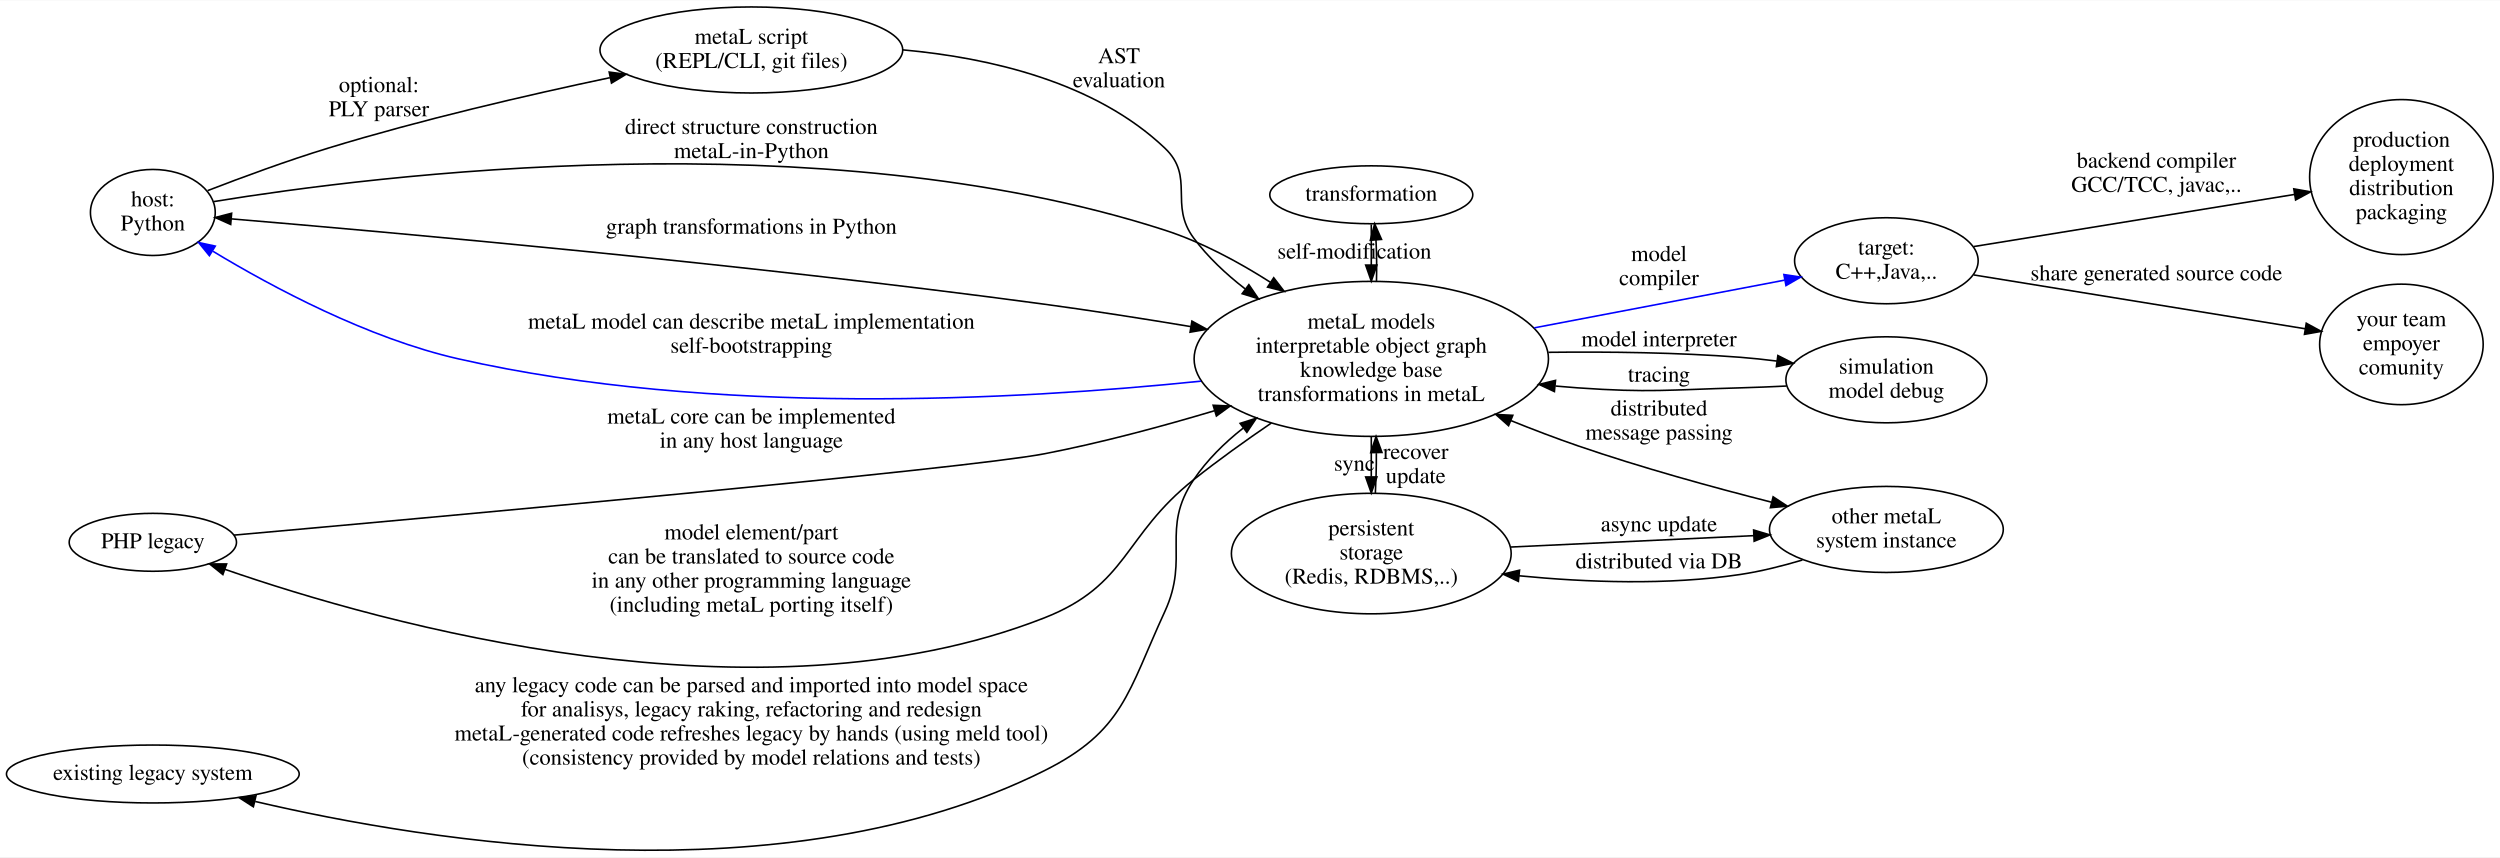
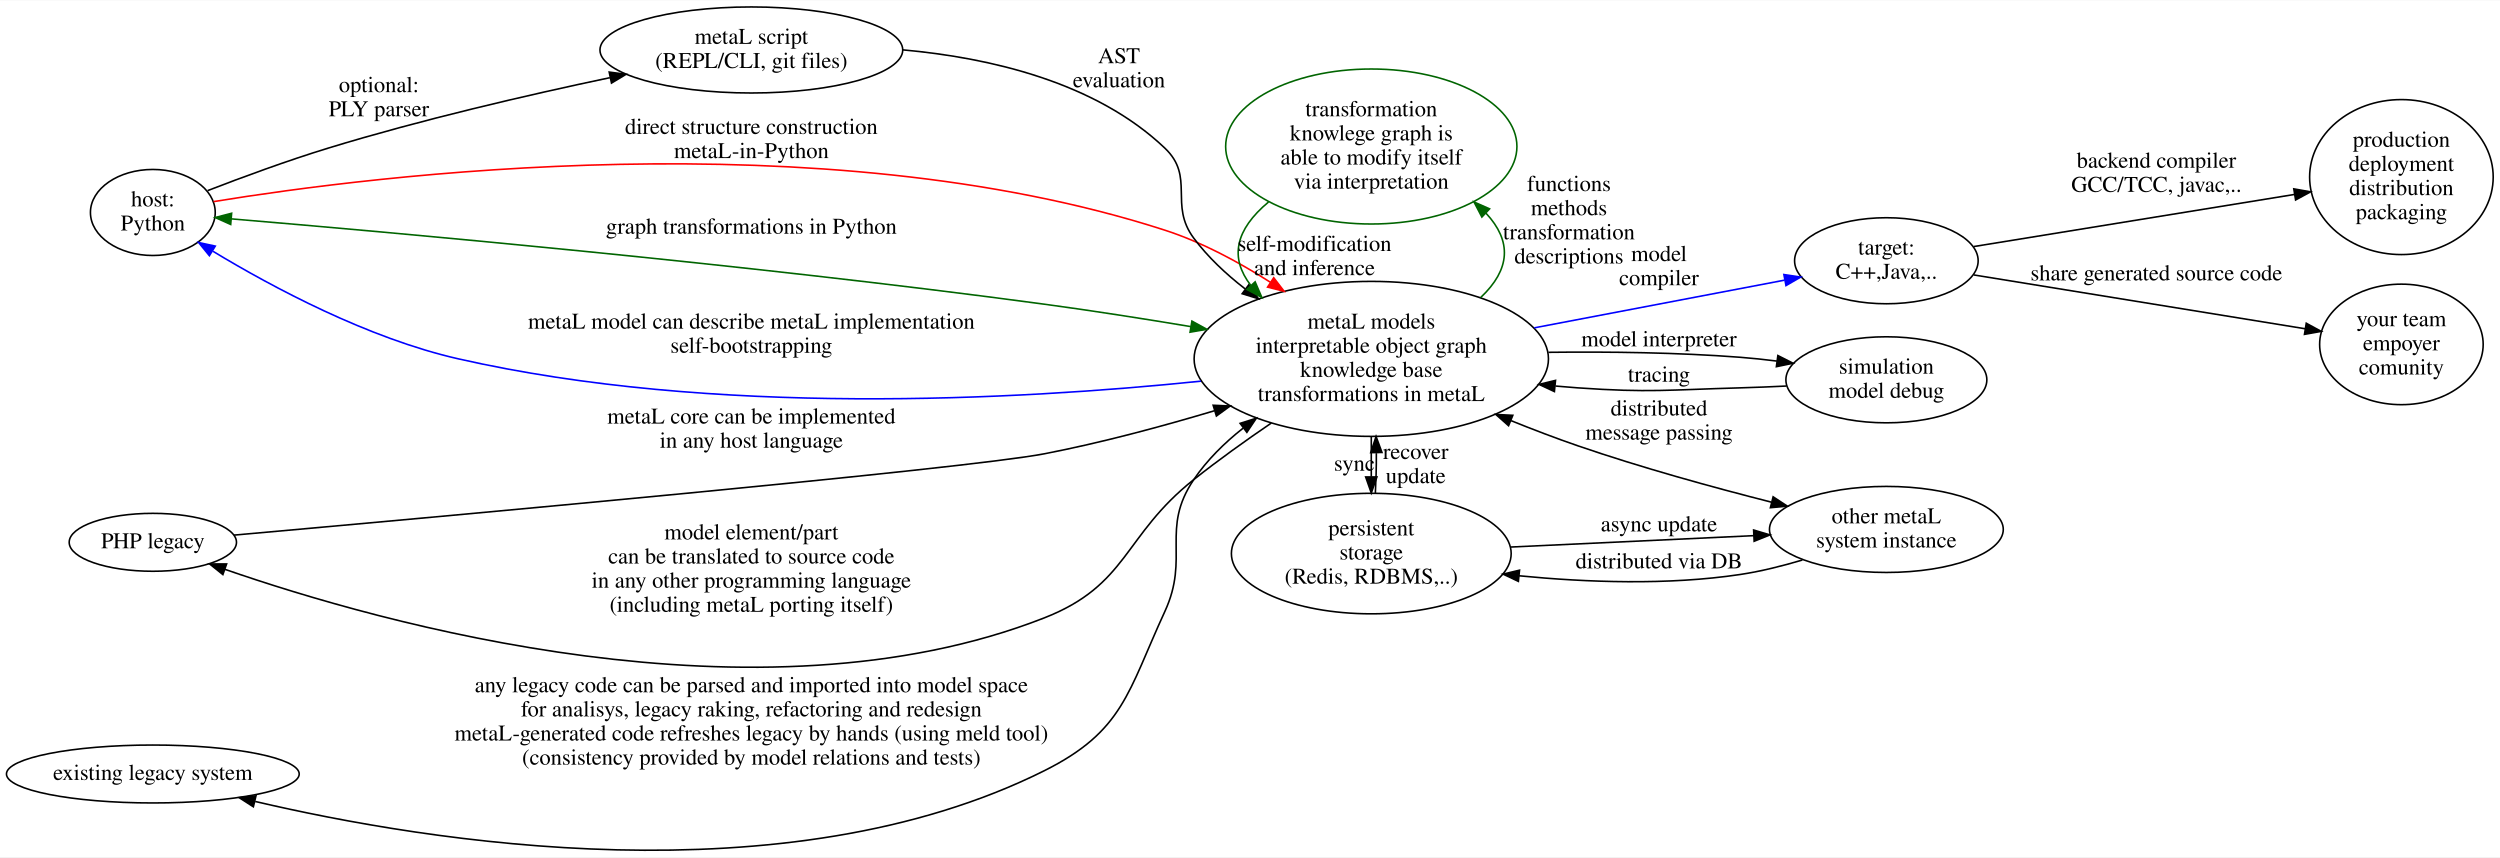
<svg xmlns="http://www.w3.org/2000/svg" width="1554pt" height="533pt" viewBox="0.00 0.00 1553.82 532.56">
  <g id="graph0" class="graph" transform="scale(1 1) rotate(0) translate(4 528.5561)">
    <polygon fill="#ffffff" stroke="transparent" points="-4,4 -4,-528.556 1549.816,-528.556 1549.816,4 -4,4" />
    <g id="node1" class="node">
      <ellipse fill="none" stroke="#000000" cx="90.992" cy="-396.686" rx="38.782" ry="26.741" />
      <text text-anchor="middle" x="90.992" y="-400.486" font-family="Times,serif" font-size="14.00" fill="#000000">host:</text>
      <text text-anchor="middle" x="90.992" y="-385.486" font-family="Times,serif" font-size="14.00" fill="#000000">Python</text>
    </g>
    <g id="node2" class="node">
      <ellipse fill="none" stroke="#000000" cx="462.984" cy="-497.686" rx="94.09" ry="26.741" />
      <text text-anchor="middle" x="462.984" y="-501.486" font-family="Times,serif" font-size="14.00" fill="#000000">metaL script</text>
      <text text-anchor="middle" x="462.984" y="-486.486" font-family="Times,serif" font-size="14.00" fill="#000000">(REPL/CLI, git files)</text>
    </g>
    <g id="edge1" class="edge">
      <path fill="none" stroke="#000000" d="M125.027,-410.27C146.359,-418.511 174.542,-428.902 199.984,-436.686 257.551,-454.299 323.554,-469.593 375.039,-480.462" />
      <polygon fill="#000000" stroke="#000000" points="374.63,-483.952 385.135,-482.576 376.065,-477.101 374.63,-483.952" />
      <text text-anchor="middle" x="231.484" y="-471.486" font-family="Times,serif" font-size="14.00" fill="#000000">optional:</text>
      <text text-anchor="middle" x="231.484" y="-456.486" font-family="Times,serif" font-size="14.00" fill="#000000">PLY parser</text>
    </g>
    <g id="node3" class="node">
      <ellipse fill="none" stroke="#000000" cx="848.293" cy="-305.686" rx="110.118" ry="48.167" />
      <text text-anchor="middle" x="848.293" y="-324.486" font-family="Times,serif" font-size="14.00" fill="#000000">metaL models</text>
      <text text-anchor="middle" x="848.293" y="-309.486" font-family="Times,serif" font-size="14.00" fill="#000000">interpretable object graph</text>
      <text text-anchor="middle" x="848.293" y="-294.486" font-family="Times,serif" font-size="14.00" fill="#000000">knowledge base</text>
      <text text-anchor="middle" x="848.293" y="-279.486" font-family="Times,serif" font-size="14.00" fill="#000000">transformations in metaL</text>
    </g>
    <g id="edge2" class="edge">
-       <path fill="none" stroke="#000000" d="M128.734,-403.437C228.385,-419.705 505.603,-454.841 719.984,-385.686 742.828,-378.317 765.722,-366.006 785.717,-353.223" />
-       <polygon fill="#000000" stroke="#000000" points="787.654,-356.138 794.1,-347.729 783.817,-350.284 787.654,-356.138" />
+       <path fill="none" stroke="#ff0000" d="M128.734,-403.437C228.385,-419.705 505.603,-454.841 719.984,-385.686 742.828,-378.317 765.722,-366.006 785.717,-353.223" />
+       <polygon fill="#ff0000" stroke="#ff0000" points="787.654,-356.138 794.1,-347.729 783.817,-350.284 787.654,-356.138" />
      <text text-anchor="middle" x="462.984" y="-445.486" font-family="Times,serif" font-size="14.00" fill="#000000">direct structure construction</text>
      <text text-anchor="middle" x="462.984" y="-430.486" font-family="Times,serif" font-size="14.00" fill="#000000">metaL-in-Python</text>
    </g>
    <g id="edge3" class="edge">
      <path fill="none" stroke="#000000" d="M557.075,-497.755C611.183,-492.853 676.781,-477.765 719.984,-436.686 738.93,-418.672 722.322,-401.619 737.984,-380.686 746.776,-368.935 757.975,-358.405 769.851,-349.213" />
      <polygon fill="#000000" stroke="#000000" points="772.204,-351.826 778.16,-343.064 768.039,-346.2 772.204,-351.826" />
      <text text-anchor="middle" x="691.484" y="-489.486" font-family="Times,serif" font-size="14.00" fill="#000000">AST</text>
      <text text-anchor="middle" x="691.484" y="-474.486" font-family="Times,serif" font-size="14.00" fill="#000000">evaluation</text>
    </g>
    <g id="edge8" class="edge">
-       <path fill="none" stroke="#000000" d="M736.159,-325.742C706.564,-330.678 674.617,-335.688 644.984,-339.686 458.928,-364.789 236.397,-384.604 139.764,-392.711" />
-       <polygon fill="#000000" stroke="#000000" points="736.816,-329.181 746.098,-324.072 735.656,-322.277 736.816,-329.181" />
-       <polygon fill="#000000" stroke="#000000" points="139.385,-389.23 129.711,-393.55 139.967,-396.206 139.385,-389.23" />
+       <path fill="none" stroke="#006400" d="M736.159,-325.742C706.564,-330.678 674.617,-335.688 644.984,-339.686 458.928,-364.789 236.397,-384.604 139.764,-392.711" />
+       <polygon fill="#006400" stroke="#006400" points="736.816,-329.181 746.098,-324.072 735.656,-322.277 736.816,-329.181" />
+       <polygon fill="#006400" stroke="#006400" points="139.385,-389.23 129.711,-393.55 139.967,-396.206 139.385,-389.23" />
      <text text-anchor="middle" x="462.984" y="-383.486" font-family="Times,serif" font-size="14.00" fill="#000000">graph transformations in Python</text>
    </g>
    <g id="edge12" class="edge">
      <path fill="none" stroke="#0000ff" d="M742.442,-291.852C627.308,-279.987 438.618,-269.883 280.984,-305.686 224.597,-318.493 165.393,-350.19 128.357,-372.559" />
      <polygon fill="#0000ff" stroke="#0000ff" points="126.131,-369.818 119.434,-378.028 129.789,-375.787 126.131,-369.818" />
      <text text-anchor="middle" x="462.984" y="-324.486" font-family="Times,serif" font-size="14.00" fill="#000000">metaL model can describe metaL implementation</text>
      <text text-anchor="middle" x="462.984" y="-309.486" font-family="Times,serif" font-size="14.00" fill="#000000">self-bootstrapping</text>
    </g>
    <g id="node4" class="node">
      <ellipse fill="none" stroke="#000000" cx="1168.433" cy="-366.686" rx="57.052" ry="26.741" />
      <text text-anchor="middle" x="1168.433" y="-370.486" font-family="Times,serif" font-size="14.00" fill="#000000">target:</text>
      <text text-anchor="middle" x="1168.433" y="-355.486" font-family="Times,serif" font-size="14.00" fill="#000000">C++,Java,..</text>
    </g>
    <g id="edge4" class="edge">
      <path fill="none" stroke="#0000ff" d="M949.587,-324.987C1000.571,-334.702 1060.794,-346.176 1105.146,-354.627" />
      <polygon fill="#0000ff" stroke="#0000ff" points="1104.731,-358.111 1115.209,-356.545 1106.041,-351.235 1104.731,-358.111" />
      <text text-anchor="middle" x="1027.101" y="-366.486" font-family="Times,serif" font-size="14.00" fill="#000000">model</text>
      <text text-anchor="middle" x="1027.101" y="-351.486" font-family="Times,serif" font-size="14.00" fill="#000000">compiler</text>
    </g>
    <g id="node6" class="node">
-       <ellipse fill="none" stroke="#000000" cx="848.293" cy="-407.686" rx="63.089" ry="18" />
-       <text text-anchor="middle" x="848.293" y="-403.986" font-family="Times,serif" font-size="14.00" fill="#000000">transformation</text>
+       <ellipse fill="none" stroke="#006400" cx="848.293" cy="-437.686" rx="90.519" ry="48.167" />
+       <text text-anchor="middle" x="848.293" y="-456.486" font-family="Times,serif" font-size="14.00" fill="#000000">transformation</text>
+       <text text-anchor="middle" x="848.293" y="-441.486" font-family="Times,serif" font-size="14.00" fill="#000000">knowlege graph is</text>
+       <text text-anchor="middle" x="848.293" y="-426.486" font-family="Times,serif" font-size="14.00" fill="#000000">able to modify itself</text>
+       <text text-anchor="middle" x="848.293" y="-411.486" font-family="Times,serif" font-size="14.00" fill="#000000"> via interpretation</text>
    </g>
    <g id="edge6" class="edge">
-       <path fill="none" stroke="#000000" d="M851.525,-354.122C851.702,-362.008 851.673,-370.089 851.293,-377.714 851.262,-378.318 851.229,-378.928 851.192,-379.543" />
-       <polygon fill="#000000" stroke="#000000" points="847.693,-379.395 850.393,-389.64 854.671,-379.947 847.693,-379.395" />
+       <path fill="none" stroke="#006400" d="M916.3,-343.842C934.782,-361.318 935.865,-378.793 919.547,-396.269" />
+       <polygon fill="#006400" stroke="#006400" points="917.027,-393.833 912.129,-403.228 921.816,-398.938 917.027,-393.833" />
+       <text text-anchor="middle" x="971.137" y="-409.999" font-family="Times,serif" font-size="14.00" fill="#000000">functions</text>
+       <text text-anchor="middle" x="971.137" y="-394.999" font-family="Times,serif" font-size="14.00" fill="#000000">methods</text>
+       <text text-anchor="middle" x="971.137" y="-379.999" font-family="Times,serif" font-size="14.00" fill="#000000">transformation</text>
+       <text text-anchor="middle" x="971.137" y="-364.999" font-family="Times,serif" font-size="14.00" fill="#000000">descriptions</text>
    </g>
    <g id="node7" class="node">
      <ellipse fill="none" stroke="#000000" cx="90.992" cy="-191.686" rx="51.991" ry="18" />
      <text text-anchor="middle" x="90.992" y="-187.986" font-family="Times,serif" font-size="14.00" fill="#000000">PHP legacy</text>
    </g>
    <g id="edge11" class="edge">
      <path fill="none" stroke="#000000" d="M786.152,-265.81C770.118,-254.883 753.12,-242.72 737.984,-230.686 693.917,-195.651 697.407,-165.21 644.984,-144.686 466.844,-74.945 232.485,-141.36 135.728,-174.911" />
      <polygon fill="#000000" stroke="#000000" points="134.525,-171.624 126.254,-178.244 136.849,-178.227 134.525,-171.624" />
      <text text-anchor="middle" x="462.984" y="-193.486" font-family="Times,serif" font-size="14.00" fill="#000000">model element/part</text>
      <text text-anchor="middle" x="462.984" y="-178.486" font-family="Times,serif" font-size="14.00" fill="#000000">can be translated to source code</text>
      <text text-anchor="middle" x="462.984" y="-163.486" font-family="Times,serif" font-size="14.00" fill="#000000">in any other programming language</text>
      <text text-anchor="middle" x="462.984" y="-148.486" font-family="Times,serif" font-size="14.00" fill="#000000">(including metaL porting itself)</text>
    </g>
    <g id="node9" class="node">
      <ellipse fill="none" stroke="#000000" cx="848.293" cy="-184.686" rx="86.948" ry="37.453" />
      <text text-anchor="middle" x="848.293" y="-195.986" font-family="Times,serif" font-size="14.00" fill="#000000">persistent</text>
      <text text-anchor="middle" x="848.293" y="-180.986" font-family="Times,serif" font-size="14.00" fill="#000000">storage</text>
      <text text-anchor="middle" x="848.293" y="-165.986" font-family="Times,serif" font-size="14.00" fill="#000000">(Redis, RDBMS,..)</text>
    </g>
    <g id="edge13" class="edge">
      <path fill="none" stroke="#000000" d="M848.293,-257.385C848.293,-249.178 848.293,-240.658 848.293,-232.464" />
      <polygon fill="#000000" stroke="#000000" points="851.793,-232.308 848.293,-222.308 844.793,-232.308 851.793,-232.308" />
      <text text-anchor="middle" x="837.793" y="-236.183" font-family="Times,serif" font-size="14.00" fill="#000000">sync    </text>
    </g>
    <g id="node10" class="node">
      <ellipse fill="none" stroke="#000000" cx="1168.433" cy="-199.686" rx="72.664" ry="26.741" />
      <text text-anchor="middle" x="1168.433" y="-203.486" font-family="Times,serif" font-size="14.00" fill="#000000">other metaL</text>
      <text text-anchor="middle" x="1168.433" y="-188.486" font-family="Times,serif" font-size="14.00" fill="#000000">system instance</text>
    </g>
    <g id="edge15" class="edge">
      <path fill="none" stroke="#000000" d="M935.127,-267.302C948.886,-261.755 963.047,-256.352 976.601,-251.686 1015.819,-238.186 1060.499,-225.899 1096.867,-216.663" />
      <polygon fill="#000000" stroke="#000000" points="933.614,-264.139 925.678,-271.158 936.259,-270.62 933.614,-264.139" />
      <polygon fill="#000000" stroke="#000000" points="1098.049,-219.975 1106.893,-214.14 1096.341,-213.186 1098.049,-219.975" />
      <text text-anchor="middle" x="1027.101" y="-270.486" font-family="Times,serif" font-size="14.00" fill="#000000">distributed</text>
      <text text-anchor="middle" x="1027.101" y="-255.486" font-family="Times,serif" font-size="14.00" fill="#000000">message passing</text>
    </g>
    <g id="node11" class="node">
      <ellipse fill="none" stroke="#000000" cx="1168.433" cy="-292.686" rx="62.452" ry="26.741" />
      <text text-anchor="middle" x="1168.433" y="-296.486" font-family="Times,serif" font-size="14.00" fill="#000000">simulation</text>
      <text text-anchor="middle" x="1168.433" y="-281.486" font-family="Times,serif" font-size="14.00" fill="#000000">model debug</text>
    </g>
    <g id="edge18" class="edge">
      <path fill="none" stroke="#000000" d="M958.353,-309.768C996.197,-310.216 1038.8,-309.659 1077.601,-306.686 1085.013,-306.118 1092.735,-305.293 1100.409,-304.324" />
      <polygon fill="#000000" stroke="#000000" points="1100.994,-307.777 1110.439,-302.976 1100.062,-300.839 1100.994,-307.777" />
      <text text-anchor="middle" x="1027.101" y="-313.486" font-family="Times,serif" font-size="14.00" fill="#000000">model interpreter</text>
    </g>
    <g id="node5" class="node">
      <ellipse fill="none" stroke="#000000" cx="1488.541" cy="-418.686" rx="57.052" ry="48.167" />
      <text text-anchor="middle" x="1488.541" y="-437.486" font-family="Times,serif" font-size="14.00" fill="#000000">production</text>
      <text text-anchor="middle" x="1488.541" y="-422.486" font-family="Times,serif" font-size="14.00" fill="#000000">deployment</text>
      <text text-anchor="middle" x="1488.541" y="-407.486" font-family="Times,serif" font-size="14.00" fill="#000000">distribution</text>
      <text text-anchor="middle" x="1488.541" y="-392.486" font-family="Times,serif" font-size="14.00" fill="#000000">packaging</text>
    </g>
    <g id="edge5" class="edge">
      <path fill="none" stroke="#000000" d="M1222.735,-375.507C1277.79,-384.45 1363.06,-398.302 1422.111,-407.895" />
      <polygon fill="#000000" stroke="#000000" points="1421.653,-411.366 1432.085,-409.515 1422.775,-404.457 1421.653,-411.366" />
      <text text-anchor="middle" x="1336.265" y="-424.486" font-family="Times,serif" font-size="14.00" fill="#000000">backend compiler</text>
      <text text-anchor="middle" x="1336.265" y="-409.486" font-family="Times,serif" font-size="14.00" fill="#000000">GCC/TCC, javac,..</text>
    </g>
    <g id="node12" class="node">
      <ellipse fill="none" stroke="#000000" cx="1488.541" cy="-314.686" rx="50.824" ry="37.453" />
      <text text-anchor="middle" x="1488.541" y="-325.986" font-family="Times,serif" font-size="14.00" fill="#000000">your team</text>
      <text text-anchor="middle" x="1488.541" y="-310.986" font-family="Times,serif" font-size="14.00" fill="#000000">empoyer</text>
      <text text-anchor="middle" x="1488.541" y="-295.986" font-family="Times,serif" font-size="14.00" fill="#000000">comunity</text>
    </g>
    <g id="edge20" class="edge">
      <path fill="none" stroke="#000000" d="M1222.735,-357.865C1279.897,-348.579 1369.634,-334.002 1428.774,-324.395" />
      <polygon fill="#000000" stroke="#000000" points="1429.409,-327.838 1438.719,-322.779 1428.287,-320.928 1429.409,-327.838" />
      <text text-anchor="middle" x="1336.265" y="-354.486" font-family="Times,serif" font-size="14.00" fill="#000000">share generated source code</text>
    </g>
    <g id="edge7" class="edge">
-       <path fill="none" stroke="#000000" d="M848.293,-389.283C848.293,-381.984 848.293,-373.152 848.293,-363.998" />
-       <polygon fill="#000000" stroke="#000000" points="851.793,-363.998 848.293,-353.998 844.793,-363.998 851.793,-363.998" />
-       <text text-anchor="middle" x="837.793" y="-368.028" font-family="Times,serif" font-size="14.00" fill="#000000">self-modification</text>
+       <path fill="none" stroke="#006400" d="M784.456,-403.228C763.704,-385.907 760.046,-368.586 773.481,-351.265" />
+       <polygon fill="#006400" stroke="#006400" points="776.108,-353.579 780.285,-343.842 770.948,-348.849 776.108,-353.579" />
+       <text text-anchor="middle" x="812.989" y="-372.735" font-family="Times,serif" font-size="14.00" fill="#000000">self-modification</text>
+       <text text-anchor="middle" x="812.989" y="-357.735" font-family="Times,serif" font-size="14.00" fill="#000000">and inference</text>
    </g>
    <g id="edge9" class="edge">
      <path fill="none" stroke="#000000" d="M141.469,-196.164C268.766,-207.532 596.229,-237.274 644.984,-246.686 679.963,-253.439 717.601,-263.536 750.87,-273.478" />
      <polygon fill="#000000" stroke="#000000" points="750.003,-276.872 760.587,-276.414 752.027,-270.171 750.003,-276.872" />
      <text text-anchor="middle" x="462.984" y="-265.486" font-family="Times,serif" font-size="14.00" fill="#000000">metaL core can be implemented</text>
      <text text-anchor="middle" x="462.984" y="-250.486" font-family="Times,serif" font-size="14.00" fill="#000000">in any host language</text>
    </g>
    <g id="node8" class="node">
      <ellipse fill="none" stroke="#000000" cx="90.992" cy="-47.686" rx="90.984" ry="18" />
      <text text-anchor="middle" x="90.992" y="-43.986" font-family="Times,serif" font-size="14.00" fill="#000000">existing legacy system</text>
    </g>
    <g id="edge10" class="edge">
      <path fill="none" stroke="#000000" d="M154.6,-30.62C262.138,-5.394 483.885,30.741 644.984,-49.686 694.372,-74.342 696.862,-98.561 719.984,-148.686 735.613,-182.567 717.074,-199.784 737.984,-230.686 746.156,-242.763 756.982,-253.437 768.661,-262.667" />
      <polygon fill="#000000" stroke="#000000" points="153.467,-27.293 144.556,-33.023 155.095,-34.101 153.467,-27.293" />
      <polygon fill="#000000" stroke="#000000" points="766.764,-265.619 776.861,-268.825 770.967,-260.021 766.764,-265.619" />
      <text text-anchor="middle" x="462.984" y="-98.486" font-family="Times,serif" font-size="14.00" fill="#000000">any legacy code can be parsed and imported into model space</text>
      <text text-anchor="middle" x="462.984" y="-83.486" font-family="Times,serif" font-size="14.00" fill="#000000">for analisys, legacy raking, refactoring and redesign</text>
      <text text-anchor="middle" x="462.984" y="-68.486" font-family="Times,serif" font-size="14.00" fill="#000000">metaL-generated code refreshes legacy by hands (using meld tool)</text>
      <text text-anchor="middle" x="462.984" y="-53.486" font-family="Times,serif" font-size="14.00" fill="#000000">(consistency provided by model relations and tests)</text>
    </g>
    <g id="edge14" class="edge">
      <path fill="none" stroke="#000000" d="M850.821,-222.351C851.014,-226.275 851.178,-230.206 851.293,-233.976 851.422,-238.25 851.464,-242.666 851.438,-247.11" />
      <polygon fill="#000000" stroke="#000000" points="847.932,-247.418 851.265,-257.475 854.931,-247.535 847.932,-247.418" />
      <text text-anchor="middle" x="875.914" y="-243.457" font-family="Times,serif" font-size="14.00" fill="#000000">  recover</text>
      <text text-anchor="middle" x="875.914" y="-228.457" font-family="Times,serif" font-size="14.00" fill="#000000">update</text>
    </g>
    <g id="edge16" class="edge">
      <path fill="none" stroke="#000000" d="M934.927,-188.745C981.939,-190.948 1039.739,-193.656 1086.072,-195.827" />
      <polygon fill="#000000" stroke="#000000" points="1085.924,-199.324 1096.077,-196.296 1086.251,-192.332 1085.924,-199.324" />
      <text text-anchor="middle" x="1027.101" y="-198.486" font-family="Times,serif" font-size="14.00" fill="#000000">async update</text>
    </g>
    <g id="edge17" class="edge">
      <path fill="none" stroke="#000000" d="M1116.22,-180.681C1103.733,-176.952 1090.329,-173.603 1077.601,-171.686 1032.611,-164.909 982.172,-166.756 940.079,-170.885" />
      <polygon fill="#000000" stroke="#000000" points="939.708,-167.405 930.123,-171.919 940.431,-174.367 939.708,-167.405" />
      <text text-anchor="middle" x="1027.101" y="-175.486" font-family="Times,serif" font-size="14.00" fill="#000000">distributed via DB</text>
    </g>
    <g id="edge19" class="edge">
      <path fill="none" stroke="#000000" d="M1106.399,-288.815C1096.761,-288.346 1086.916,-287.942 1077.601,-287.686 1032.729,-286.452 1021.381,-284.56 976.601,-287.686 972.061,-288.003 967.436,-288.382 962.77,-288.812" />
      <polygon fill="#000000" stroke="#000000" points="962.109,-285.36 952.503,-289.829 962.799,-292.326 962.109,-285.36" />
      <text text-anchor="middle" x="1027.101" y="-291.486" font-family="Times,serif" font-size="14.00" fill="#000000">tracing</text>
    </g>
  </g>
</svg>
